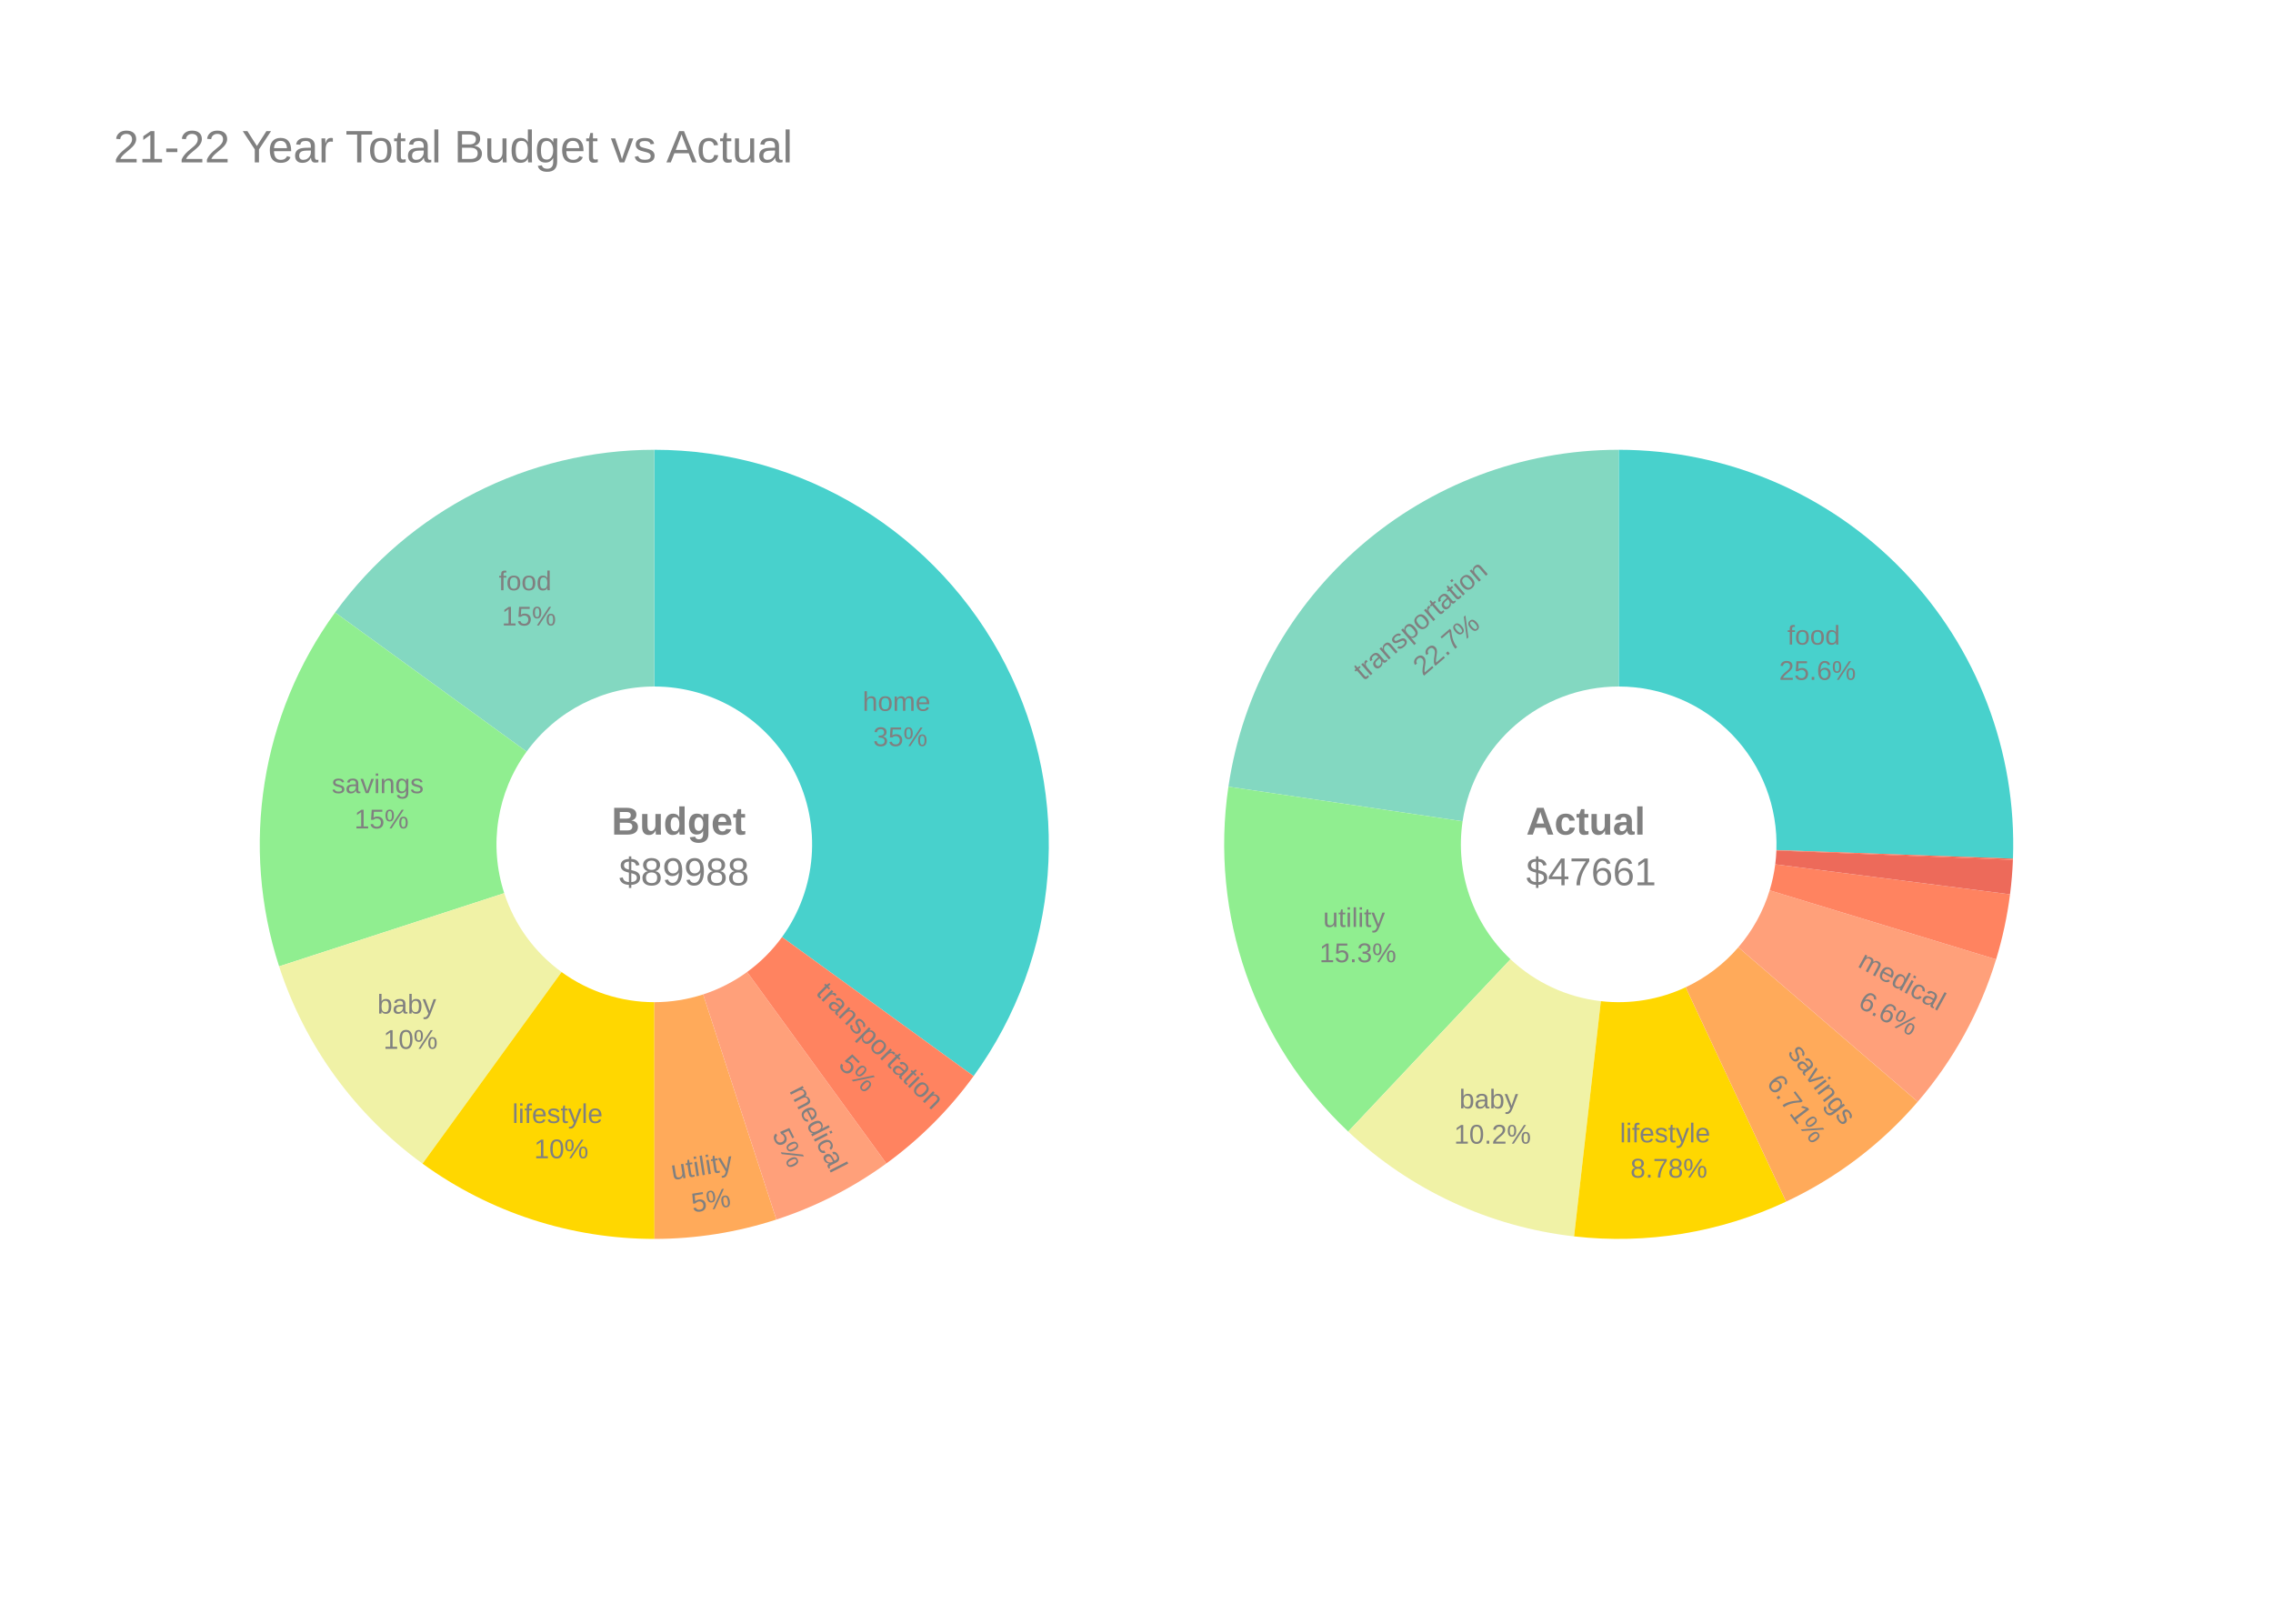
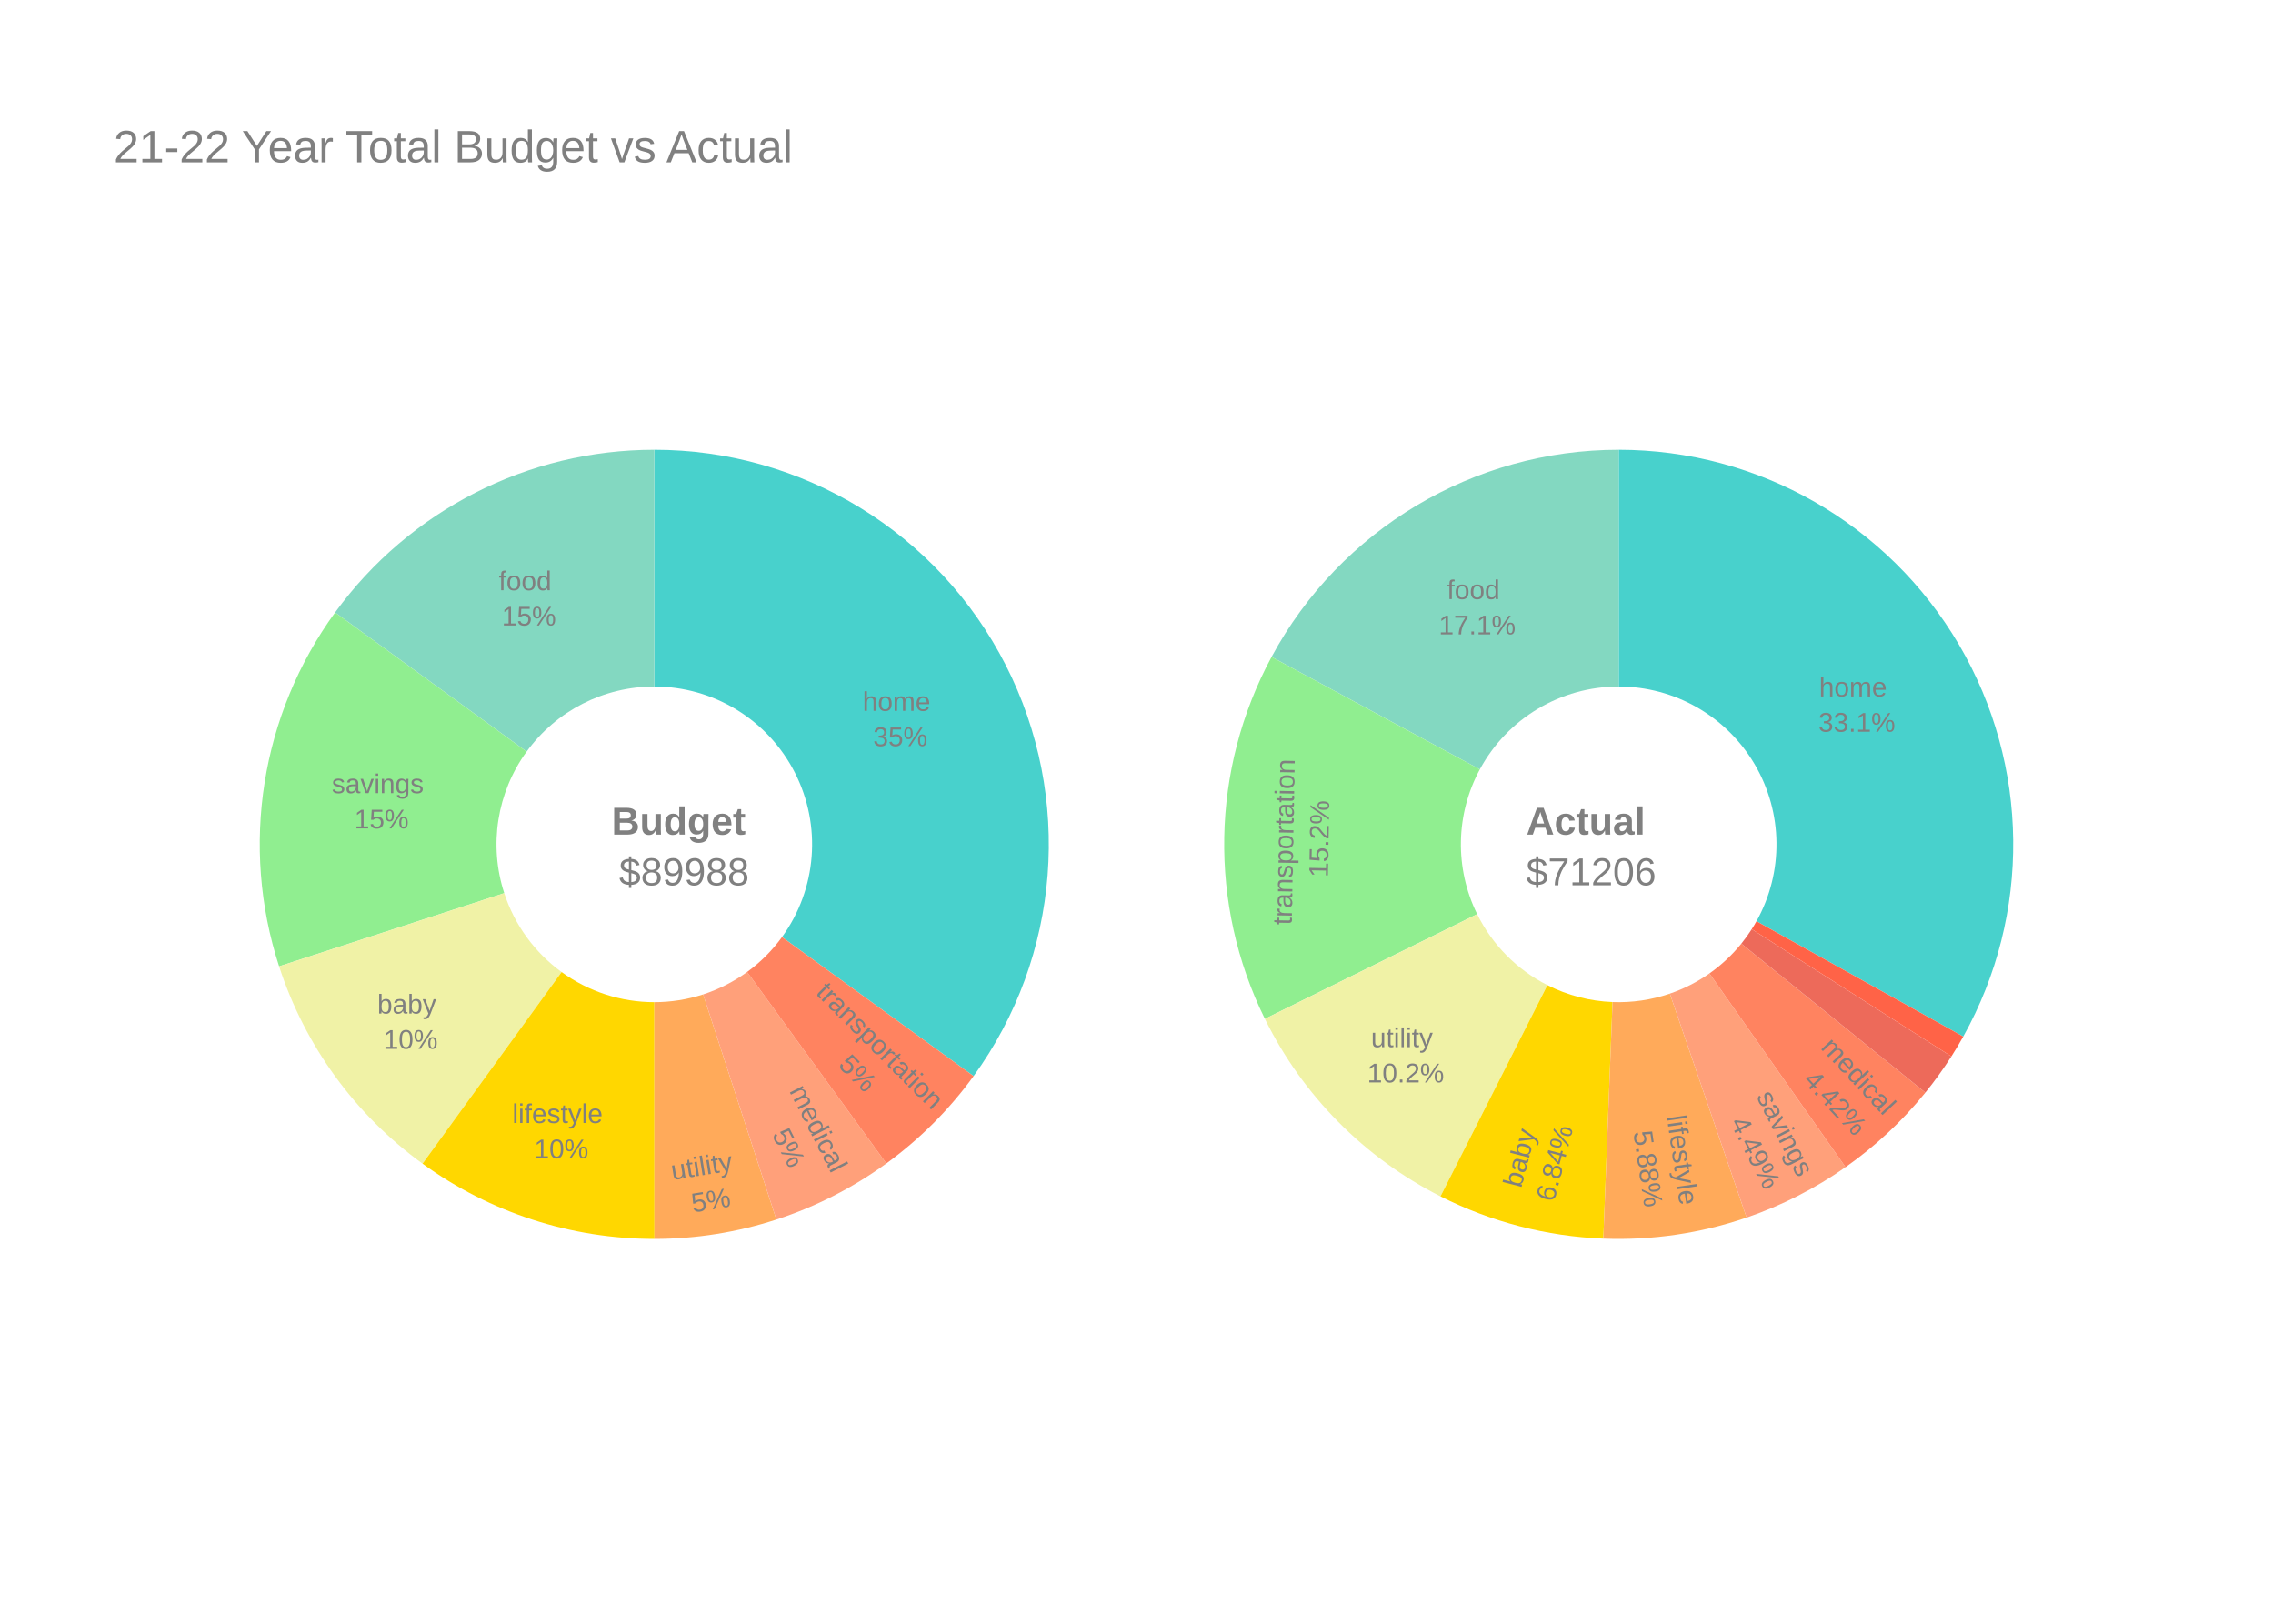
<svg xmlns="http://www.w3.org/2000/svg" class="main-svg" width="700" height="500" style="" viewBox="0 0 700 500">
  <rect x="0" y="0" width="700" height="500" style="fill: rgb(255, 255, 255); fill-opacity: 1;" />
-   <defs id="defs-152a0b">
+   <defs id="defs-2a59f4">
    <g class="clips" />
    <g class="gradients" />
    <g class="patterns" />
  </defs>
  <g class="bglayer" />
  <g class="layer-below">
    <g class="imagelayer" />
    <g class="shapelayer" />
  </g>
  <g class="cartesianlayer" />
  <g class="polarlayer" />
  <g class="smithlayer" />
  <g class="ternarylayer" />
  <g class="geolayer" />
  <g class="funnelarealayer" />
  <g class="pielayer">
    <g class="trace" stroke-linejoin="round" style="opacity: 1;">
      <g class="slice">
        <path class="surface" d="M240.834,288.545a48.6,48.6 0 0 0 -39.334,-77.145l0,-72.9a121.5,121.5 0 0 1 98.334,192.862Z" style="pointer-events: all; stroke-width: 0; fill: rgb(72, 209, 204); fill-opacity: 1; stroke: rgb(68, 68, 68); stroke-opacity: 1;" />
        <g class="slicetext">
          <text data-notex="1" class="slicetext" transform="translate(277.2696,218.8931)scale(0.69609)" text-anchor="middle" x="0" y="0" style="font-family: Arial; font-size: 12px; fill: rgb(128, 128, 128); fill-opacity: 1; white-space: pre;">
            <tspan class="line" dy="0em" x="0" y="0">home</tspan>
            <tspan class="line" dy="1.3em" x="0" y="0">35%</tspan>
          </text>
        </g>
      </g>
      <g class="slice">
        <path class="surface" d="M201.5,211.4a48.6,48.6 0 0 0 -39.322,20.039l-58.983,-42.842a121.5,121.5 0 0 1 98.305,-50.096Z" style="pointer-events: all; stroke-width: 0; fill: rgb(131, 216, 193); fill-opacity: 1; stroke: rgb(68, 68, 68); stroke-opacity: 1;" />
        <g class="slicetext">
          <text data-notex="1" class="slicetext" transform="translate(162.8833,181.7479)scale(0.69609)" text-anchor="middle" x="0" y="0" style="font-family: Arial; font-size: 12px; fill: rgb(128, 128, 128); fill-opacity: 1; white-space: pre;">
            <tspan class="line" dy="0em" x="0" y="0">food</tspan>
            <tspan class="line" dy="1.3em" x="0" y="0">15%</tspan>
          </text>
        </g>
      </g>
      <g class="slice">
        <path class="surface" d="M162.178,231.439a48.6,48.6 0 0 0 -6.896,43.591l-69.326,22.545a121.5,121.5 0 0 1 17.239,-108.978Z" style="pointer-events: all; stroke-width: 0; fill: rgb(144, 238, 144); fill-opacity: 1; stroke: rgb(68, 68, 68); stroke-opacity: 1;" />
        <g class="slicetext">
          <text data-notex="1" class="slicetext" transform="translate(117.4946,244.2367)scale(0.69609)" text-anchor="middle" x="0" y="0" style="font-family: Arial; font-size: 12px; fill: rgb(128, 128, 128); fill-opacity: 1; white-space: pre;">
            <tspan class="line" dy="0em" x="0" y="0">savings</tspan>
            <tspan class="line" dy="1.3em" x="0" y="0">15%</tspan>
          </text>
        </g>
      </g>
      <g class="slice">
        <path class="surface" d="M155.282,275.03a48.6,48.6 0 0 0 17.664,24.298l-42.83,58.992a121.5,121.5 0 0 1 -44.161,-60.745Z" style="pointer-events: all; stroke-width: 0; fill: rgb(240, 242, 166); fill-opacity: 1; stroke: rgb(68, 68, 68); stroke-opacity: 1;" />
        <g class="slicetext">
          <text data-notex="1" class="slicetext" transform="translate(126.4272,312.1029)scale(0.69609)" text-anchor="middle" x="0" y="0" style="font-family: Arial; font-size: 12px; fill: rgb(128, 128, 128); fill-opacity: 1; white-space: pre;">
            <tspan class="line" dy="0em" x="0" y="0">baby</tspan>
            <tspan class="line" dy="1.3em" x="0" y="0">10%</tspan>
          </text>
        </g>
      </g>
      <g class="slice">
        <path class="surface" d="M172.947,299.328a48.6,48.6 0 0 0 28.574,9.272l0.031,72.9a121.5,121.5 0 0 1 -71.434,-23.18Z" style="pointer-events: all; stroke-width: 0; fill: rgb(255, 215, 0); fill-opacity: 1; stroke: rgb(68, 68, 68); stroke-opacity: 1;" />
        <g class="slicetext">
          <text data-notex="1" class="slicetext" transform="translate(172.8519,345.8087)scale(0.69609)" text-anchor="middle" x="0" y="0" style="font-family: Arial; font-size: 12px; fill: rgb(128, 128, 128); fill-opacity: 1; white-space: pre;">
            <tspan class="line" dy="0em" x="0" y="0">lifestyle</tspan>
            <tspan class="line" dy="1.3em" x="0" y="0">10%</tspan>
          </text>
        </g>
      </g>
      <g class="slice">
        <path class="surface" d="M201.52,308.6a48.6,48.6 0 0 0 15.019,-2.386l22.559,69.322a121.5,121.5 0 0 1 -37.548,5.964Z" style="pointer-events: all; stroke-width: 0; fill: rgb(255, 170, 90); fill-opacity: 1; stroke: rgb(68, 68, 68); stroke-opacity: 1;" />
        <g class="slicetext">
          <text data-notex="1" class="slicetext" transform="translate(217.6528,361.6955)scale(0.69609)rotate(-9.025203)" text-anchor="middle" x="0" y="0" style="font-family: Arial; font-size: 12px; fill: rgb(128, 128, 128); fill-opacity: 1; white-space: pre;">
            <tspan class="line" dy="0em" x="0" y="0">utility</tspan>
            <tspan class="line" dy="1.3em" x="0" y="0">5%</tspan>
          </text>
        </g>
      </g>
      <g class="slice">
        <path class="surface" d="M216.54,306.214a48.6,48.6 0 0 0 13.547,-6.911l42.879,58.956a121.5,121.5 0 0 1 -33.867,17.276Z" style="pointer-events: all; stroke-width: 0; fill: rgb(255, 160, 122); fill-opacity: 1; stroke: rgb(68, 68, 68); stroke-opacity: 1;" />
        <g class="slicetext">
          <text data-notex="1" class="slicetext" transform="translate(250.0702,349.7657)scale(0.69609)rotate(62.9724)" text-anchor="middle" x="0" y="0" style="font-family: Arial; font-size: 12px; fill: rgb(128, 128, 128); fill-opacity: 1; white-space: pre;">
            <tspan class="line" dy="0em" x="0" y="0">medical</tspan>
            <tspan class="line" dy="1.3em" x="0" y="0">5%</tspan>
          </text>
        </g>
      </g>
      <g class="slice">
        <path class="surface" d="M230.086,299.304a48.6,48.6 0 0 0 10.748,-10.759l59.001,42.817a121.5,121.5 0 0 1 -26.869,26.897Z" style="pointer-events: all; stroke-width: 0; fill: rgb(255, 131, 96); fill-opacity: 1; stroke: rgb(68, 68, 68); stroke-opacity: 1;" />
        <g class="slicetext">
          <text data-notex="1" class="slicetext" transform="translate(269.8626,324.7936)scale(0.69609)rotate(44.97)" text-anchor="middle" x="0" y="0" style="font-family: Arial; font-size: 12px; fill: rgb(128, 128, 128); fill-opacity: 1; white-space: pre;">
            <tspan class="line" dy="0em" x="0" y="0">transportation</tspan>
            <tspan class="line" dy="1.3em" x="0" y="0">5%</tspan>
          </text>
        </g>
      </g>
      <g class="slice">
        <path class="surface" d="M240.834,288.545a48.6,48.6 0 0 0 0,0l59.001,42.817a121.5,121.5 0 0 1 0,0Z" style="pointer-events: all; stroke-width: 0; fill: rgb(237, 106, 90); fill-opacity: 1; stroke: rgb(68, 68, 68); stroke-opacity: 1;" />
        <g class="slicetext">
          <text data-notex="1" class="slicetext" transform="translate(201.5,138.5)scale(0)" text-anchor="middle" x="0" y="0" style="font-family: Arial; font-size: 12px; fill: rgb(128, 128, 128); fill-opacity: 1; white-space: pre;">
            <tspan class="line" dy="0em" x="0" y="0">other</tspan>
            <tspan class="line" dy="1.3em" x="0" y="0">0%</tspan>
          </text>
        </g>
      </g>
      <g class="slice">
        <path class="surface" d="M240.834,288.545a48.6,48.6 0 0 0 0,0l59.001,42.817a121.5,121.5 0 0 1 0,0Z" style="pointer-events: all; stroke-width: 0; fill: rgb(255, 99, 71); fill-opacity: 1; stroke: rgb(68, 68, 68); stroke-opacity: 1;" />
        <g class="slicetext">
          <text data-notex="1" class="slicetext" transform="translate(201.5,138.5)scale(0)" text-anchor="middle" x="0" y="0" style="font-family: Arial; font-size: 12px; fill: rgb(128, 128, 128); fill-opacity: 1; white-space: pre;">
            <tspan class="line" dy="0em" x="0" y="0">food_other</tspan>
            <tspan class="line" dy="1.3em" x="0" y="0">0%</tspan>
          </text>
        </g>
      </g>
    </g>
    <g class="trace" stroke-linejoin="round" style="opacity: 1;">
      <g class="slice">
-         <path class="surface" d="M547.068,261.766a48.6,48.6 0 0 0 -48.568,-50.366l0,-72.9a121.5,121.5 0 0 1 121.42,125.916Z" style="pointer-events: all; stroke-width: 0; fill: rgb(72, 209, 204); fill-opacity: 1; stroke: rgb(68, 68, 68); stroke-opacity: 1;" />
-         <g class="slicetext">
-           <text data-notex="1" class="slicetext" transform="translate(559.7225,198.4892)scale(0.69609)" text-anchor="middle" x="0" y="0" style="font-family: Arial; font-size: 12px; fill: rgb(128, 128, 128); fill-opacity: 1; white-space: pre;">
+         <path class="surface" d="M540.943,283.676a48.6,48.6 0 0 0 -42.443,-72.276l0,-72.9a121.5,121.5 0 0 1 106.108,180.69Z" style="pointer-events: all; stroke-width: 0; fill: rgb(72, 209, 204); fill-opacity: 1; stroke: rgb(68, 68, 68); stroke-opacity: 1;" />
+         <g class="slicetext">
+           <text data-notex="1" class="slicetext" transform="translate(571.8395,214.458)scale(0.69609)" text-anchor="middle" x="0" y="0" style="font-family: Arial; font-size: 12px; fill: rgb(128, 128, 128); fill-opacity: 1; white-space: pre;">
+             <tspan class="line" dy="0em" x="0" y="0">home</tspan>
+             <tspan class="line" dy="1.3em" x="0" y="0">33.1%</tspan>
+           </text>
+         </g>
+       </g>
+       <g class="slice">
+         <path class="surface" d="M498.5,211.4a48.6,48.6 0 0 0 -42.765,25.511l-64.147,-34.634a121.5,121.5 0 0 1 106.912,-63.776Z" style="pointer-events: all; stroke-width: 0; fill: rgb(131, 216, 193); fill-opacity: 1; stroke: rgb(68, 68, 68); stroke-opacity: 1;" />
+         <g class="slicetext">
+           <text data-notex="1" class="slicetext" transform="translate(454.9286,184.4843)scale(0.69609)" text-anchor="middle" x="0" y="0" style="font-family: Arial; font-size: 12px; fill: rgb(128, 128, 128); fill-opacity: 1; white-space: pre;">
            <tspan class="line" dy="0em" x="0" y="0">food</tspan>
-             <tspan class="line" dy="1.3em" x="0" y="0">25.6%</tspan>
-           </text>
-         </g>
-       </g>
-       <g class="slice">
-         <path class="surface" d="M498.5,211.4a48.6,48.6 0 0 0 -48.078,41.499l-72.118,-10.651a121.5,121.5 0 0 1 120.196,-103.748Z" style="pointer-events: all; stroke-width: 0; fill: rgb(131, 216, 193); fill-opacity: 1; stroke: rgb(68, 68, 68); stroke-opacity: 1;" />
-         <g class="slicetext">
-           <text data-notex="1" class="slicetext" transform="translate(440.1294,192.3756)scale(0.69609)rotate(-40.7994)" text-anchor="middle" x="0" y="0" style="font-family: Arial; font-size: 12px; fill: rgb(128, 128, 128); fill-opacity: 1; white-space: pre;">
+             <tspan class="line" dy="1.3em" x="0" y="0">17.1%</tspan>
+           </text>
+         </g>
+       </g>
+       <g class="slice">
+         <path class="surface" d="M455.735,236.911a48.6,48.6 0 0 0 -0.822,44.586l-65.381,32.245a121.5,121.5 0 0 1 2.056,-111.465Z" style="pointer-events: all; stroke-width: 0; fill: rgb(144, 238, 144); fill-opacity: 1; stroke: rgb(68, 68, 68); stroke-opacity: 1;" />
+         <g class="slicetext">
+           <text data-notex="1" class="slicetext" transform="translate(398.2864,258.1516)scale(0.69609)rotate(-88.94335)" text-anchor="middle" x="0" y="0" style="font-family: Arial; font-size: 12px; fill: rgb(128, 128, 128); fill-opacity: 1; white-space: pre;">
            <tspan class="line" dy="0em" x="0" y="0">transportation</tspan>
-             <tspan class="line" dy="1.3em" x="0" y="0">22.7%</tspan>
-           </text>
-         </g>
-       </g>
-       <g class="slice">
-         <path class="surface" d="M450.422,252.899a48.6,48.6 0 0 0 14.757,42.479l-49.982,53.068a121.5,121.5 0 0 1 -36.893,-106.199Z" style="pointer-events: all; stroke-width: 0; fill: rgb(144, 238, 144); fill-opacity: 1; stroke: rgb(68, 68, 68); stroke-opacity: 1;" />
-         <g class="slicetext">
-           <text data-notex="1" class="slicetext" transform="translate(418.1599,285.4357)scale(0.69609)" text-anchor="middle" x="0" y="0" style="font-family: Arial; font-size: 12px; fill: rgb(128, 128, 128); fill-opacity: 1; white-space: pre;">
+             <tspan class="line" dy="1.3em" x="0" y="0">15.2%</tspan>
+           </text>
+         </g>
+       </g>
+       <g class="slice">
+         <path class="surface" d="M454.913,281.497a48.6,48.6 0 0 0 21.632,21.861l-32.933,65.037a121.5,121.5 0 0 1 -54.08,-54.654Z" style="pointer-events: all; stroke-width: 0; fill: rgb(240, 242, 166); fill-opacity: 1; stroke: rgb(68, 68, 68); stroke-opacity: 1;" />
+         <g class="slicetext">
+           <text data-notex="1" class="slicetext" transform="translate(432.8933,322.4441)scale(0.69609)" text-anchor="middle" x="0" y="0" style="font-family: Arial; font-size: 12px; fill: rgb(128, 128, 128); fill-opacity: 1; white-space: pre;">
            <tspan class="line" dy="0em" x="0" y="0">utility</tspan>
-             <tspan class="line" dy="1.3em" x="0" y="0">15.3%</tspan>
-           </text>
-         </g>
-       </g>
-       <g class="slice">
-         <path class="surface" d="M465.179,295.379a48.6,48.6 0 0 0 27.826,12.91l-8.243,72.433a121.5,121.5 0 0 1 -69.565,-32.274Z" style="pointer-events: all; stroke-width: 0; fill: rgb(240, 242, 166); fill-opacity: 1; stroke: rgb(68, 68, 68); stroke-opacity: 1;" />
-         <g class="slicetext">
-           <text data-notex="1" class="slicetext" transform="translate(459.6327,341.303)scale(0.69609)" text-anchor="middle" x="0" y="0" style="font-family: Arial; font-size: 12px; fill: rgb(128, 128, 128); fill-opacity: 1; white-space: pre;">
+             <tspan class="line" dy="1.3em" x="0" y="0">10.2%</tspan>
+           </text>
+         </g>
+       </g>
+       <g class="slice">
+         <path class="surface" d="M476.545,303.358a48.6,48.6 0 0 0 20.064,5.205l-2.836,72.845a121.5,121.5 0 0 1 -50.161,-13.013Z" style="pointer-events: all; stroke-width: 0; fill: rgb(255, 215, 0); fill-opacity: 1; stroke: rgb(68, 68, 68); stroke-opacity: 1;" />
+         <g class="slicetext">
+           <text data-notex="1" class="slicetext" transform="translate(471.0093,356.1176)scale(0.69609)rotate(-75.45712)" text-anchor="middle" x="0" y="0" style="font-family: Arial; font-size: 12px; fill: rgb(128, 128, 128); fill-opacity: 1; white-space: pre;">
            <tspan class="line" dy="0em" x="0" y="0">baby</tspan>
-             <tspan class="line" dy="1.3em" x="0" y="0">10.2%</tspan>
-           </text>
-         </g>
-       </g>
-       <g class="slice">
-         <path class="surface" d="M493.005,308.288a48.6,48.6 0 0 0 26.12,-4.282l30.937,66.01a121.5,121.5 0 0 1 -65.299,10.704Z" style="pointer-events: all; stroke-width: 0; fill: rgb(255, 215, 0); fill-opacity: 1; stroke: rgb(68, 68, 68); stroke-opacity: 1;" />
-         <g class="slicetext">
-           <text data-notex="1" class="slicetext" transform="translate(513.9481,351.7636)scale(0.69609)" text-anchor="middle" x="0" y="0" style="font-family: Arial; font-size: 12px; fill: rgb(128, 128, 128); fill-opacity: 1; white-space: pre;">
+             <tspan class="line" dy="1.3em" x="0" y="0">6.84%</tspan>
+           </text>
+         </g>
+       </g>
+       <g class="slice">
+         <path class="surface" d="M496.609,308.563a48.6,48.6 0 0 0 17.652,-2.59l23.642,68.96a121.5,121.5 0 0 1 -44.13,6.475Z" style="pointer-events: all; stroke-width: 0; fill: rgb(255, 170, 90); fill-opacity: 1; stroke: rgb(68, 68, 68); stroke-opacity: 1;" />
+         <g class="slicetext">
+           <text data-notex="1" class="slicetext" transform="translate(515.4842,358.7121)scale(0.69609)rotate(81.65295)" text-anchor="middle" x="0" y="0" style="font-family: Arial; font-size: 12px; fill: rgb(128, 128, 128); fill-opacity: 1; white-space: pre;">
            <tspan class="line" dy="0em" x="0" y="0">lifestyle</tspan>
-             <tspan class="line" dy="1.3em" x="0" y="0">8.78%</tspan>
-           </text>
-         </g>
-       </g>
-       <g class="slice">
-         <path class="surface" d="M519.125,304.007a48.6,48.6 0 0 0 16.211,-12.303l55.253,47.556a121.5,121.5 0 0 1 -40.527,30.757Z" style="pointer-events: all; stroke-width: 0; fill: rgb(255, 170, 90); fill-opacity: 1; stroke: rgb(68, 68, 68); stroke-opacity: 1;" />
-         <g class="slicetext">
-           <text data-notex="1" class="slicetext" transform="translate(559.647,336.4756)scale(0.69609)rotate(52.80355)" text-anchor="middle" x="0" y="0" style="font-family: Arial; font-size: 12px; fill: rgb(128, 128, 128); fill-opacity: 1; white-space: pre;">
+             <tspan class="line" dy="1.3em" x="0" y="0">5.88%</tspan>
+           </text>
+         </g>
+       </g>
+       <g class="slice">
+         <path class="surface" d="M514.261,305.973a48.6,48.6 0 0 0 12.185,-6.212l41.92,59.642a121.5,121.5 0 0 1 -30.463,15.53Z" style="pointer-events: all; stroke-width: 0; fill: rgb(255, 160, 122); fill-opacity: 1; stroke: rgb(68, 68, 68); stroke-opacity: 1;" />
+         <g class="slicetext">
+           <text data-notex="1" class="slicetext" transform="translate(547.8008,351.2567)scale(0.69609)rotate(62.98711)" text-anchor="middle" x="0" y="0" style="font-family: Arial; font-size: 12px; fill: rgb(128, 128, 128); fill-opacity: 1; white-space: pre;">
            <tspan class="line" dy="0em" x="0" y="0">savings</tspan>
-             <tspan class="line" dy="1.3em" x="0" y="0">6.71%</tspan>
-           </text>
-         </g>
-       </g>
-       <g class="slice">
-         <path class="surface" d="M535.335,291.704a48.6,48.6 0 0 0 9.654,-17.537l69.734,21.25a121.5,121.5 0 0 1 -24.135,43.842Z" style="pointer-events: all; stroke-width: 0; fill: rgb(255, 160, 122); fill-opacity: 1; stroke: rgb(68, 68, 68); stroke-opacity: 1;" />
-         <g class="slicetext">
-           <text data-notex="1" class="slicetext" transform="translate(585.4733,305.0547)scale(0.69609)rotate(28.83301)" text-anchor="middle" x="0" y="0" style="font-family: Arial; font-size: 12px; fill: rgb(128, 128, 128); fill-opacity: 1; white-space: pre;">
+             <tspan class="line" dy="1.3em" x="0" y="0">4.49%</tspan>
+           </text>
+         </g>
+       </g>
+       <g class="slice">
+         <path class="surface" d="M526.447,299.761a48.6,48.6 0 0 0 9.829,-9.184l56.664,45.865a121.5,121.5 0 0 1 -24.573,22.961Z" style="pointer-events: all; stroke-width: 0; fill: rgb(255, 131, 96); fill-opacity: 1; stroke: rgb(68, 68, 68); stroke-opacity: 1;" />
+         <g class="slicetext">
+           <text data-notex="1" class="slicetext" transform="translate(571.1156,334.0904)scale(0.69609)rotate(46.94267)" text-anchor="middle" x="0" y="0" style="font-family: Arial; font-size: 12px; fill: rgb(128, 128, 128); fill-opacity: 1; white-space: pre;">
            <tspan class="line" dy="0em" x="0" y="0">medical</tspan>
-             <tspan class="line" dy="1.3em" x="0" y="0">6.6%</tspan>
-           </text>
-         </g>
-       </g>
-       <g class="slice">
-         <path class="surface" d="M544.989,274.167a48.6,48.6 0 0 0 1.719,-8.009l72.312,9.237a121.5,121.5 0 0 1 -4.297,20.022Z" style="pointer-events: all; stroke-width: 0; fill: rgb(255, 131, 96); fill-opacity: 1; stroke: rgb(68, 68, 68); stroke-opacity: 1;" />
-         <g class="slicetext">
-           <text data-notex="1" class="slicetext" transform="translate(602.1993,282.2571)scale(0)rotate(12.11368)" text-anchor="middle" x="0" y="0" style="font-family: Arial; font-size: 12px; fill: rgb(128, 128, 128); fill-opacity: 1; white-space: pre;">
+             <tspan class="line" dy="1.3em" x="0" y="0">4.42%</tspan>
+           </text>
+         </g>
+       </g>
+       <g class="slice">
+         <path class="surface" d="M536.276,290.577a48.6,48.6 0 0 0 3.205,-4.452l61.472,39.186a121.5,121.5 0 0 1 -8.014,11.131Z" style="pointer-events: all; stroke-width: 0; fill: rgb(237, 106, 90); fill-opacity: 1; stroke: rgb(68, 68, 68); stroke-opacity: 1;" />
+         <g class="slicetext">
+           <text data-notex="1" class="slicetext" transform="translate(587.9997,324.4348)scale(0)rotate(35.75176)" text-anchor="middle" x="0" y="0" style="font-family: Arial; font-size: 12px; fill: rgb(128, 128, 128); fill-opacity: 1; white-space: pre;">
            <tspan class="line" dy="0em" x="0" y="0">food_other</tspan>
-             <tspan class="line" dy="1.3em" x="0" y="0">2.69%</tspan>
-           </text>
-         </g>
-       </g>
-       <g class="slice">
-         <path class="surface" d="M546.708,266.158a48.6,48.6 0 0 0 0.354,-4.245l72.843,2.87a121.5,121.5 0 0 1 -0.885,10.611Z" style="pointer-events: all; stroke-width: 0; fill: rgb(237, 106, 90); fill-opacity: 1; stroke: rgb(68, 68, 68); stroke-opacity: 1;" />
-         <g class="slicetext">
-           <text data-notex="1" class="slicetext" transform="translate(614.3477,269.663)scale(0)rotate(-85.23195)" text-anchor="middle" x="0" y="0" style="font-family: Arial; font-size: 12px; fill: rgb(128, 128, 128); fill-opacity: 1; white-space: pre;">
+             <tspan class="line" dy="1.3em" x="0" y="0">1.8%</tspan>
+           </text>
+         </g>
+       </g>
+       <g class="slice">
+         <path class="surface" d="M539.481,286.124a48.6,48.6 0 0 0 1.462,-2.448l63.665,35.514a121.5,121.5 0 0 1 -3.654,6.121Z" style="pointer-events: all; stroke-width: 0; fill: rgb(255, 99, 71); fill-opacity: 1; stroke: rgb(68, 68, 68); stroke-opacity: 1;" />
+         <g class="slicetext">
+           <text data-notex="1" class="slicetext" transform="translate(598.8308,319.8924)scale(0)rotate(30.83504)" text-anchor="middle" x="0" y="0" style="font-family: Arial; font-size: 12px; fill: rgb(128, 128, 128); fill-opacity: 1; white-space: pre;">
            <tspan class="line" dy="0em" x="0" y="0">other</tspan>
-             <tspan class="line" dy="1.3em" x="0" y="0">1.4%</tspan>
-           </text>
-         </g>
-       </g>
-       <g class="slice">
-         <path class="surface" d="M547.062,261.914a48.6,48.6 0 0 0 0.006,-0.147l72.852,2.65a121.5,121.5 0 0 1 -0.014,0.368Z" style="pointer-events: all; stroke-width: 0; fill: rgb(255, 99, 71); fill-opacity: 1; stroke: rgb(68, 68, 68); stroke-opacity: 1;" />
-         <g class="slicetext">
-           <text data-notex="1" class="slicetext" transform="translate(619.6147,264.5886)scale(0)rotate(2.169698)" text-anchor="middle" x="0" y="0" style="font-family: Arial; font-size: 12px; fill: rgb(128, 128, 128); fill-opacity: 1; white-space: pre;">
-             <tspan class="line" dy="0em" x="0" y="0">home</tspan>
-             <tspan class="line" dy="1.3em" x="0" y="0">0.0483%</tspan>
+             <tspan class="line" dy="1.3em" x="0" y="0">0.934%</tspan>
          </text>
        </g>
      </g>
    </g>
  </g>
  <g class="iciclelayer" />
  <g class="treemaplayer" />
  <g class="sunburstlayer" />
  <g class="glimages" />
-   <defs id="topdefs-152a0b">
+   <defs id="topdefs-2a59f4">
    <g class="clips" />
  </defs>
  <g class="layer-above">
    <g class="imagelayer" />
    <g class="shapelayer" />
  </g>
  <g class="infolayer">
    <g class="g-gtitle">
      <text class="gtitle" x="35" y="50" text-anchor="start" dy="0em" style="font-family: Arial; font-size: 14px; fill: rgb(128, 128, 128); opacity: 1; font-weight: normal; white-space: pre;">21-22 Year Total Budget vs Actual</text>
    </g>
    <g class="annotation" data-index="0" style="opacity: 1;">
      <g class="annotation-text-g" transform="rotate(0,210.5,260)">
        <g class="cursor-pointer" transform="translate(188,244)">
          <rect class="bg" x="0.5" y="0.5" width="44" height="32" style="stroke-width: 1px; stroke: rgb(0, 0, 0); stroke-opacity: 0; fill: rgb(0, 0, 0); fill-opacity: 0;" />
          <text class="annotation-text" text-anchor="middle" x="22.672" y="13" style="font-family: Arial; font-size: 12px; fill: rgb(128, 128, 128); fill-opacity: 1; white-space: pre;">
            <tspan class="line" dy="0em" x="22.672" y="13">
              <tspan style="font-weight:bold">Budget</tspan>
            </tspan>
            <tspan class="line" dy="1.3em" x="22.672" y="13">$89988</tspan>
          </text>
        </g>
      </g>
    </g>
    <g class="annotation" data-index="1" style="opacity: 1;">
      <g class="annotation-text-g" transform="rotate(0,490,260)">
        <g class="cursor-pointer" transform="translate(468,244)">
          <rect class="bg" x="0.5" y="0.5" width="43" height="32" style="stroke-width: 1px; stroke: rgb(0, 0, 0); stroke-opacity: 0; fill: rgb(0, 0, 0); fill-opacity: 0;" />
          <text class="annotation-text" text-anchor="middle" x="22.031" y="13" style="font-family: Arial; font-size: 12px; fill: rgb(128, 128, 128); fill-opacity: 1; white-space: pre;">
            <tspan class="line" dy="0em" x="22.031" y="13">
              <tspan style="font-weight:bold">Actual</tspan>
            </tspan>
-             <tspan class="line" dy="1.3em" x="22.031" y="13">$47661</tspan>
+             <tspan class="line" dy="1.3em" x="22.031" y="13">$71206</tspan>
          </text>
        </g>
      </g>
    </g>
  </g>
</svg>
